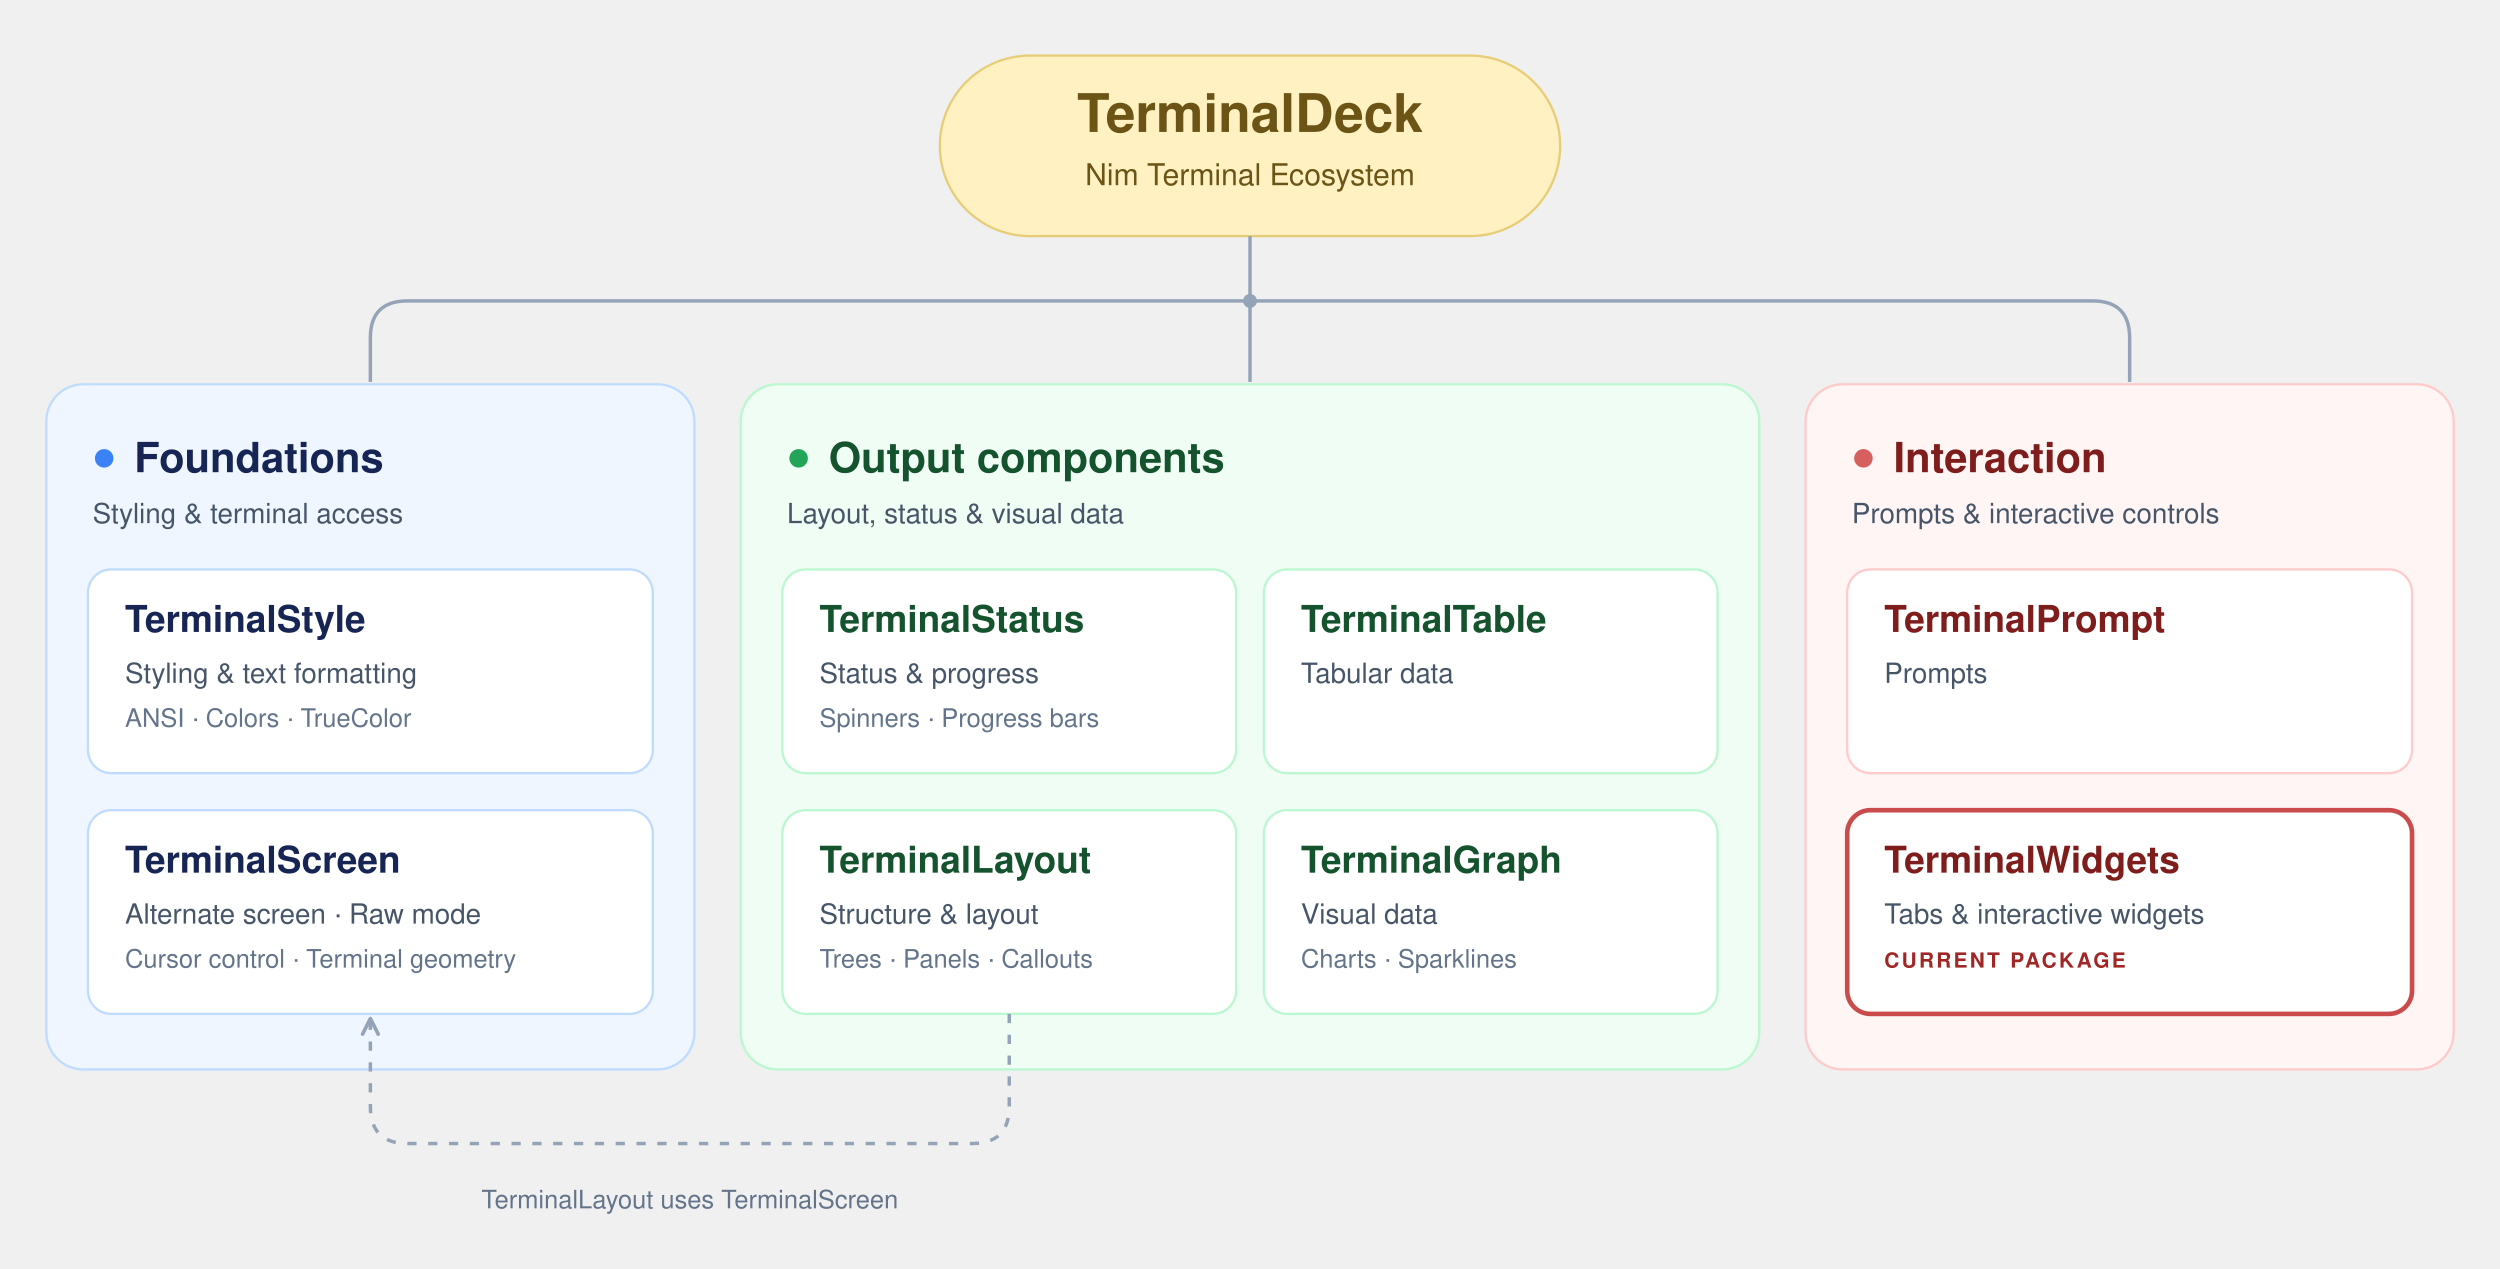
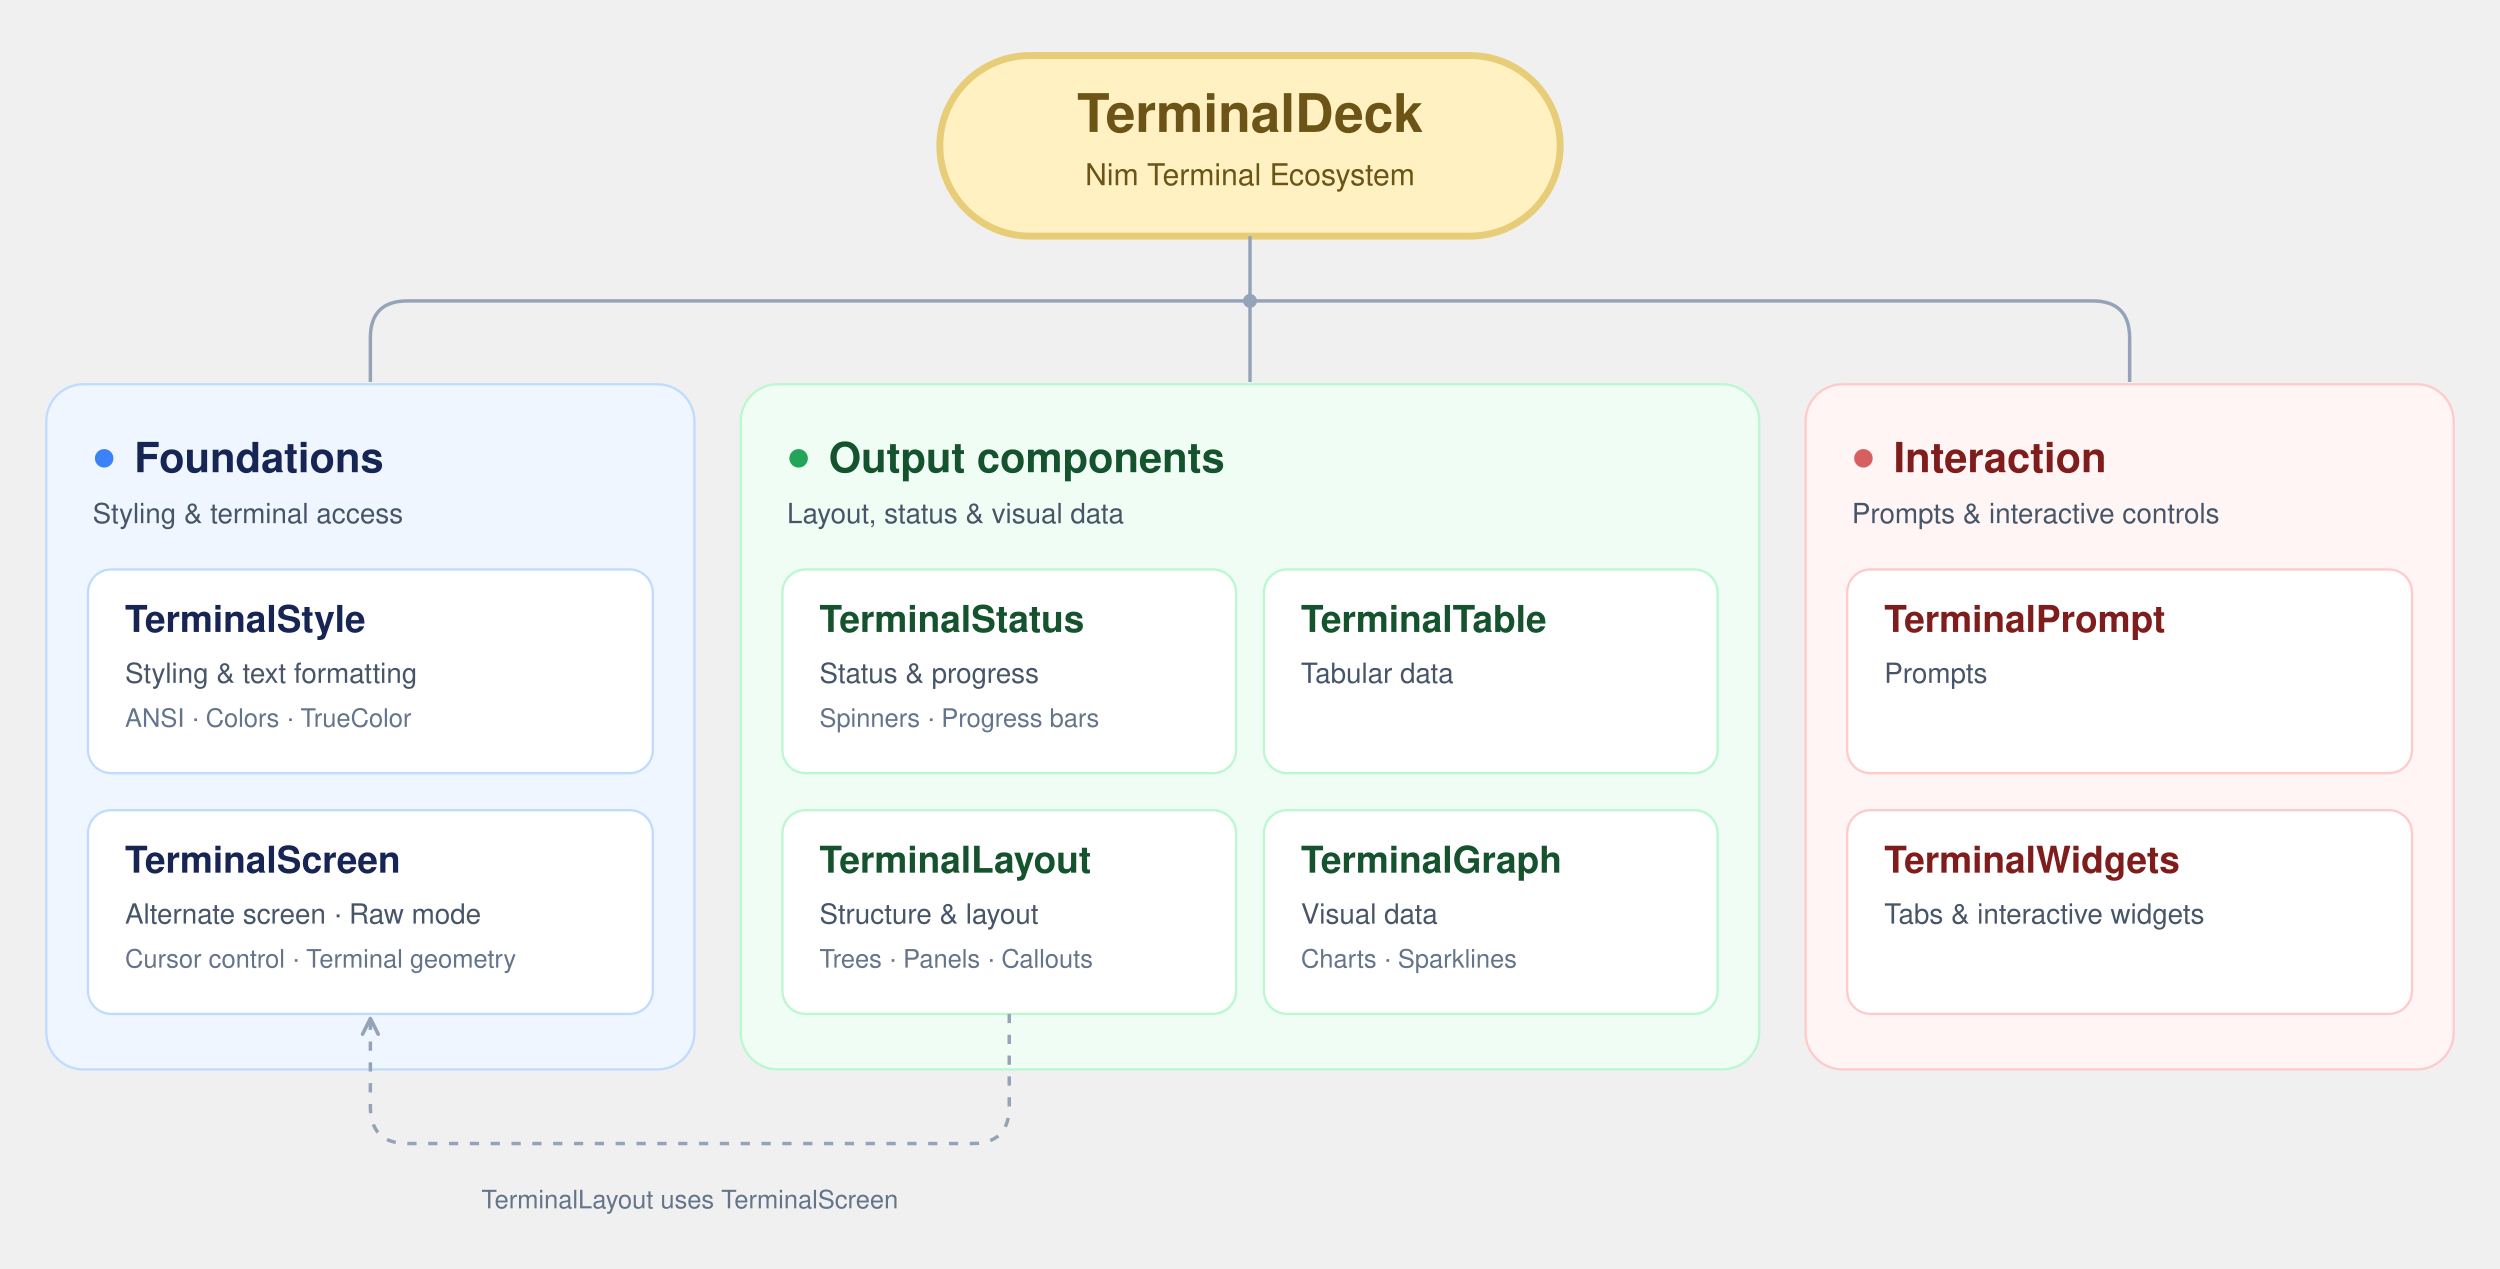
<svg xmlns="http://www.w3.org/2000/svg" width="1080" height="548" viewBox="0 0 1080 548" role="img" aria-labelledby="title description">
  <defs>
    <marker id="arrow" viewBox="0 0 8 8" refX="7" refY="4" markerWidth="6" markerHeight="6" orient="auto-start-reverse">
      <path d="M1 1 7 4 1 7" fill="none" stroke="#94a3b8" stroke-width="1.4" stroke-linecap="round" stroke-linejoin="round" />
    </marker>
    <style>
      text { font-family: -apple-system, BlinkMacSystemFont, 'Segoe UI', Helvetica, Arial, sans-serif; }
-       .deck { fill: #fff1c2; stroke: #e8cd78; }
+       .deck { fill: #fff1c2; stroke: #e8cd78; stroke-width: 3; }
      .deck-ink { fill: #6b5416; }
      .connector { fill: none; stroke: #94a3b8; stroke-width: 1.5; }
      .card { fill: #fff; stroke-width: 1; }
      .name { font-size: 16px; font-weight: 650; }
      .detail { fill: #475569; font-size: 12px; }
      .note { fill: #64748b; font-size: 11px; }
      .heading { font-size: 18px; font-weight: 650; }
      .foundation-panel { fill: #eff6ff; stroke: #bfdbfe; }
      .foundation-card { stroke: #bfdbfe; }
      .foundation-ink { fill: #172554; }
      .output-panel { fill: #f0fdf4; stroke: #bbf7d0; }
      .output-card { stroke: #bbf7d0; }
      .output-ink { fill: #14532d; }
      .interaction-panel { fill: #fff5f5; stroke: #fecaca; }
      .interaction-card { stroke: #fecaca; }
      .interaction-ink { fill: #7f1d1d; }
-       .current-card { fill: #fff; stroke: #c94b4b; stroke-width: 2; }
-       .current-label { fill: #a12626; font-size: 9px; font-weight: 700; letter-spacing: 1px; }
      @media (prefers-color-scheme: dark) {
        .deck { fill: #302817; stroke: #766033; }
        .deck-ink { fill: #ffe5a1; }
-         .card, .current-card { fill: #161b22; }
+         .card { fill: #161b22; }
        .detail { fill: #c1cbd7; }
        .note { fill: #a2afbf; }
        .foundation-panel { fill: #111e30; stroke: #34537c; }
        .foundation-card { stroke: #34537c; }
        .foundation-ink { fill: #bfdbfe; }
        .output-panel { fill: #11251b; stroke: #315c43; }
        .output-card { stroke: #315c43; }
        .output-ink { fill: #bbf7d0; }
        .interaction-panel { fill: #2a191c; stroke: #704044; }
        .interaction-card { stroke: #704044; }
        .interaction-ink { fill: #fecaca; }
-         .current-card { stroke: #e58989; }
-         .current-label { fill: #f0a5a5; }
      }
    </style>
  </defs>
  <rect class="deck" x="406" y="24" width="268" height="78" rx="39" />
  <text class="deck-ink" x="540" y="57" text-anchor="middle" font-size="23" font-weight="700">TerminalDeck</text>
  <text class="deck-ink" x="540" y="80" text-anchor="middle" font-size="13">Nim Terminal Ecosystem</text>
  <path class="connector" d="M540 102 V130 M160 165 V146 Q160 130 176 130 H904 Q920 130 920 146 V165 M540 130 V165" />
  <circle cx="540" cy="130" r="3" fill="#94a3b8" />
  <rect class="foundation-panel" x="20" y="166" width="280" height="296" rx="16" />
  <circle cx="45" cy="198" r="4" fill="#3b82f6" />
  <text class="heading foundation-ink" x="58" y="204">Foundations</text>
  <text class="detail" x="40" y="226">Styling &amp; terminal access</text>
  <rect class="card foundation-card" x="38" y="246" width="244" height="88" rx="10" />
  <text class="name foundation-ink" x="54" y="273">TerminalStyle</text>
  <text class="detail" x="54" y="295">Styling &amp; text formatting</text>
  <text class="note" x="54" y="314">ANSI · Colors · TrueColor</text>
  <rect class="card foundation-card" x="38" y="350" width="244" height="88" rx="10" />
  <text class="name foundation-ink" x="54" y="377">TerminalScreen</text>
  <text class="detail" x="54" y="399">Alternate screen · Raw mode</text>
  <text class="note" x="54" y="418">Cursor control · Terminal geometry</text>
  <rect class="output-panel" x="320" y="166" width="440" height="296" rx="16" />
  <circle cx="345" cy="198" r="4" fill="#22a559" />
  <text class="heading output-ink" x="358" y="204">Output components</text>
  <text class="detail" x="340" y="226">Layout, status &amp; visual data</text>
  <rect class="card output-card" x="338" y="246" width="196" height="88" rx="10" />
  <text class="name output-ink" x="354" y="273">TerminalStatus</text>
  <text class="detail" x="354" y="295">Status &amp; progress</text>
  <text class="note" x="354" y="314">Spinners · Progress bars</text>
  <rect class="card output-card" x="546" y="246" width="196" height="88" rx="10" />
  <text class="name output-ink" x="562" y="273">TerminalTable</text>
  <text class="detail" x="562" y="295">Tabular data</text>
  <rect class="card output-card" x="338" y="350" width="196" height="88" rx="10" />
  <text class="name output-ink" x="354" y="377">TerminalLayout</text>
  <text class="detail" x="354" y="399">Structure &amp; layout</text>
  <text class="note" x="354" y="418">Trees · Panels · Callouts</text>
  <rect class="card output-card" x="546" y="350" width="196" height="88" rx="10" />
  <text class="name output-ink" x="562" y="377">TerminalGraph</text>
  <text class="detail" x="562" y="399">Visual data</text>
  <text class="note" x="562" y="418">Charts · Sparklines</text>
  <rect class="interaction-panel" x="780" y="166" width="280" height="296" rx="16" />
  <circle cx="805" cy="198" r="4" fill="#d65f5f" />
  <text class="heading interaction-ink" x="818" y="204">Interaction</text>
  <text class="detail" x="800" y="226">Prompts &amp; interactive controls</text>
  <rect class="card interaction-card" x="798" y="246" width="244" height="88" rx="10" />
  <text class="name interaction-ink" x="814" y="273">TerminalPrompt</text>
  <text class="detail" x="814" y="295">Prompts</text>
-   <rect class="current-card" x="798" y="350" width="244" height="88" rx="10" />
+   <rect class="card interaction-card" x="798" y="350" width="244" height="88" rx="10" />
  <text class="name interaction-ink" x="814" y="377">TerminalWidgets</text>
  <text class="detail" x="814" y="399">Tabs &amp; interactive widgets</text>
-   <text class="current-label" x="814" y="418">CURRENT PACKAGE</text>
  <path class="connector" d="M436 438 V478 Q436 494 420 494 H176 Q160 494 160 478 V440" stroke-dasharray="4 5" marker-end="url(#arrow)" />
  <text class="note" x="298" y="522" text-anchor="middle">TerminalLayout uses TerminalScreen</text>
</svg>
